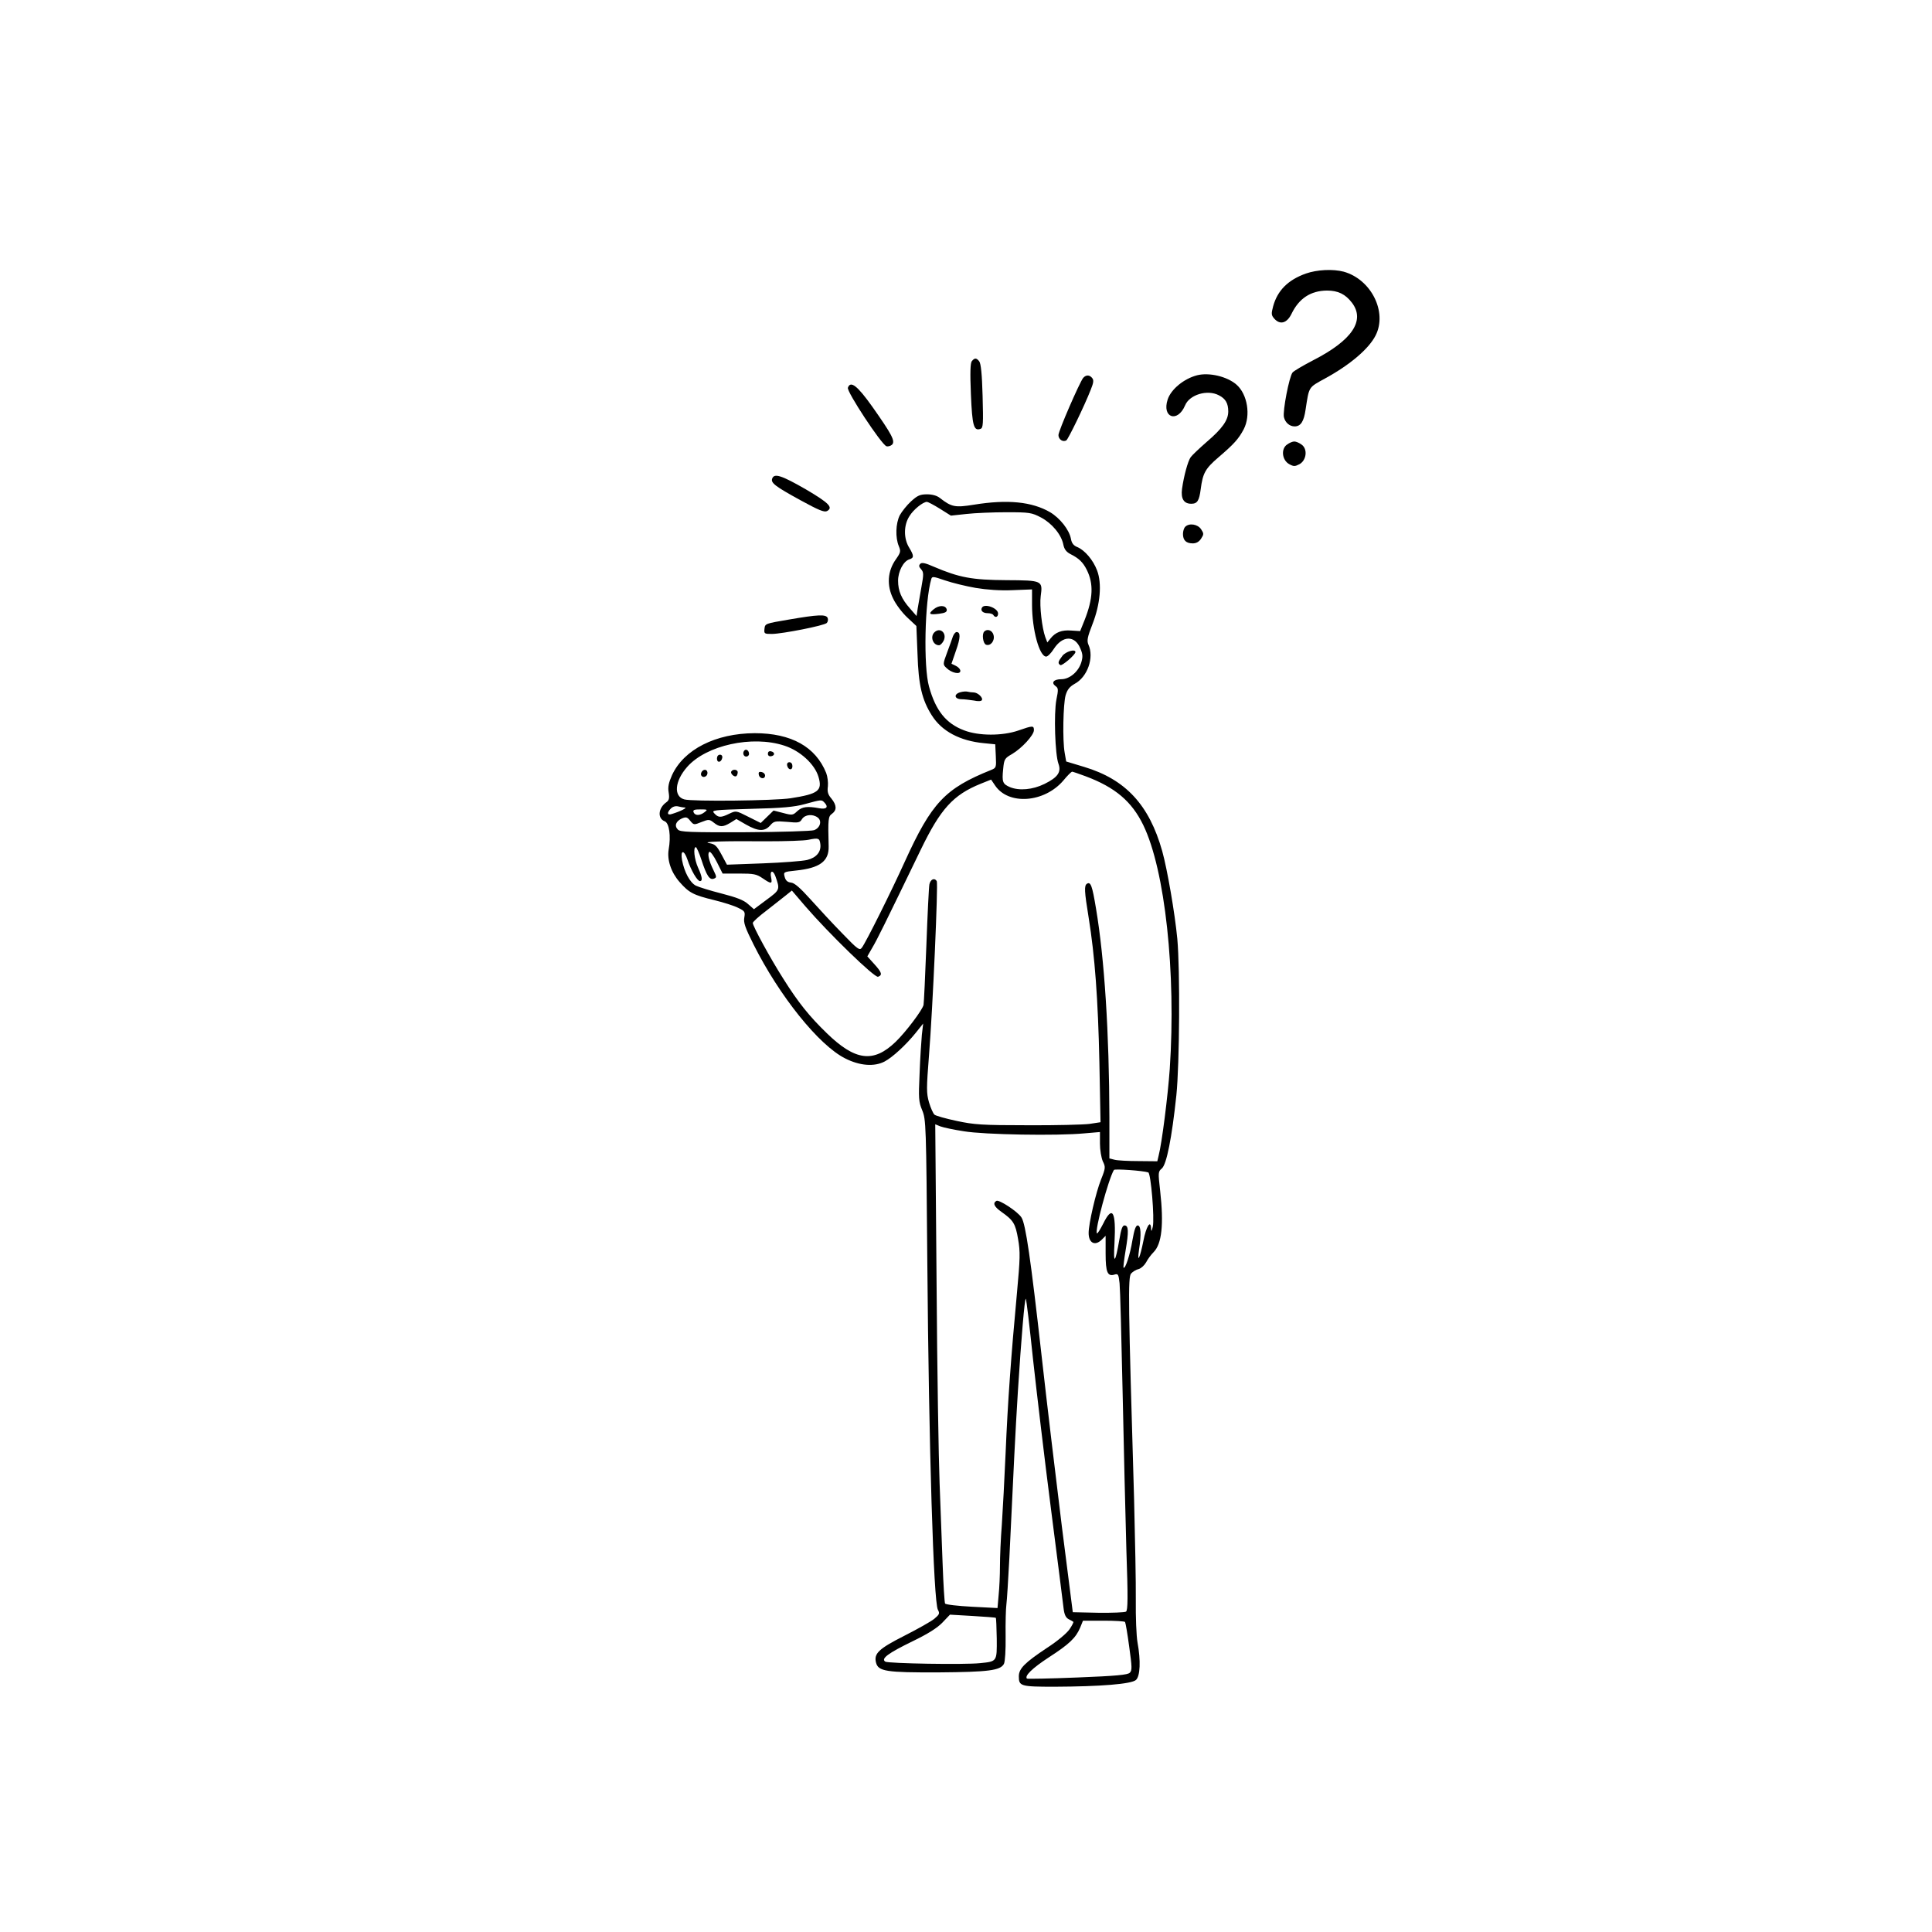
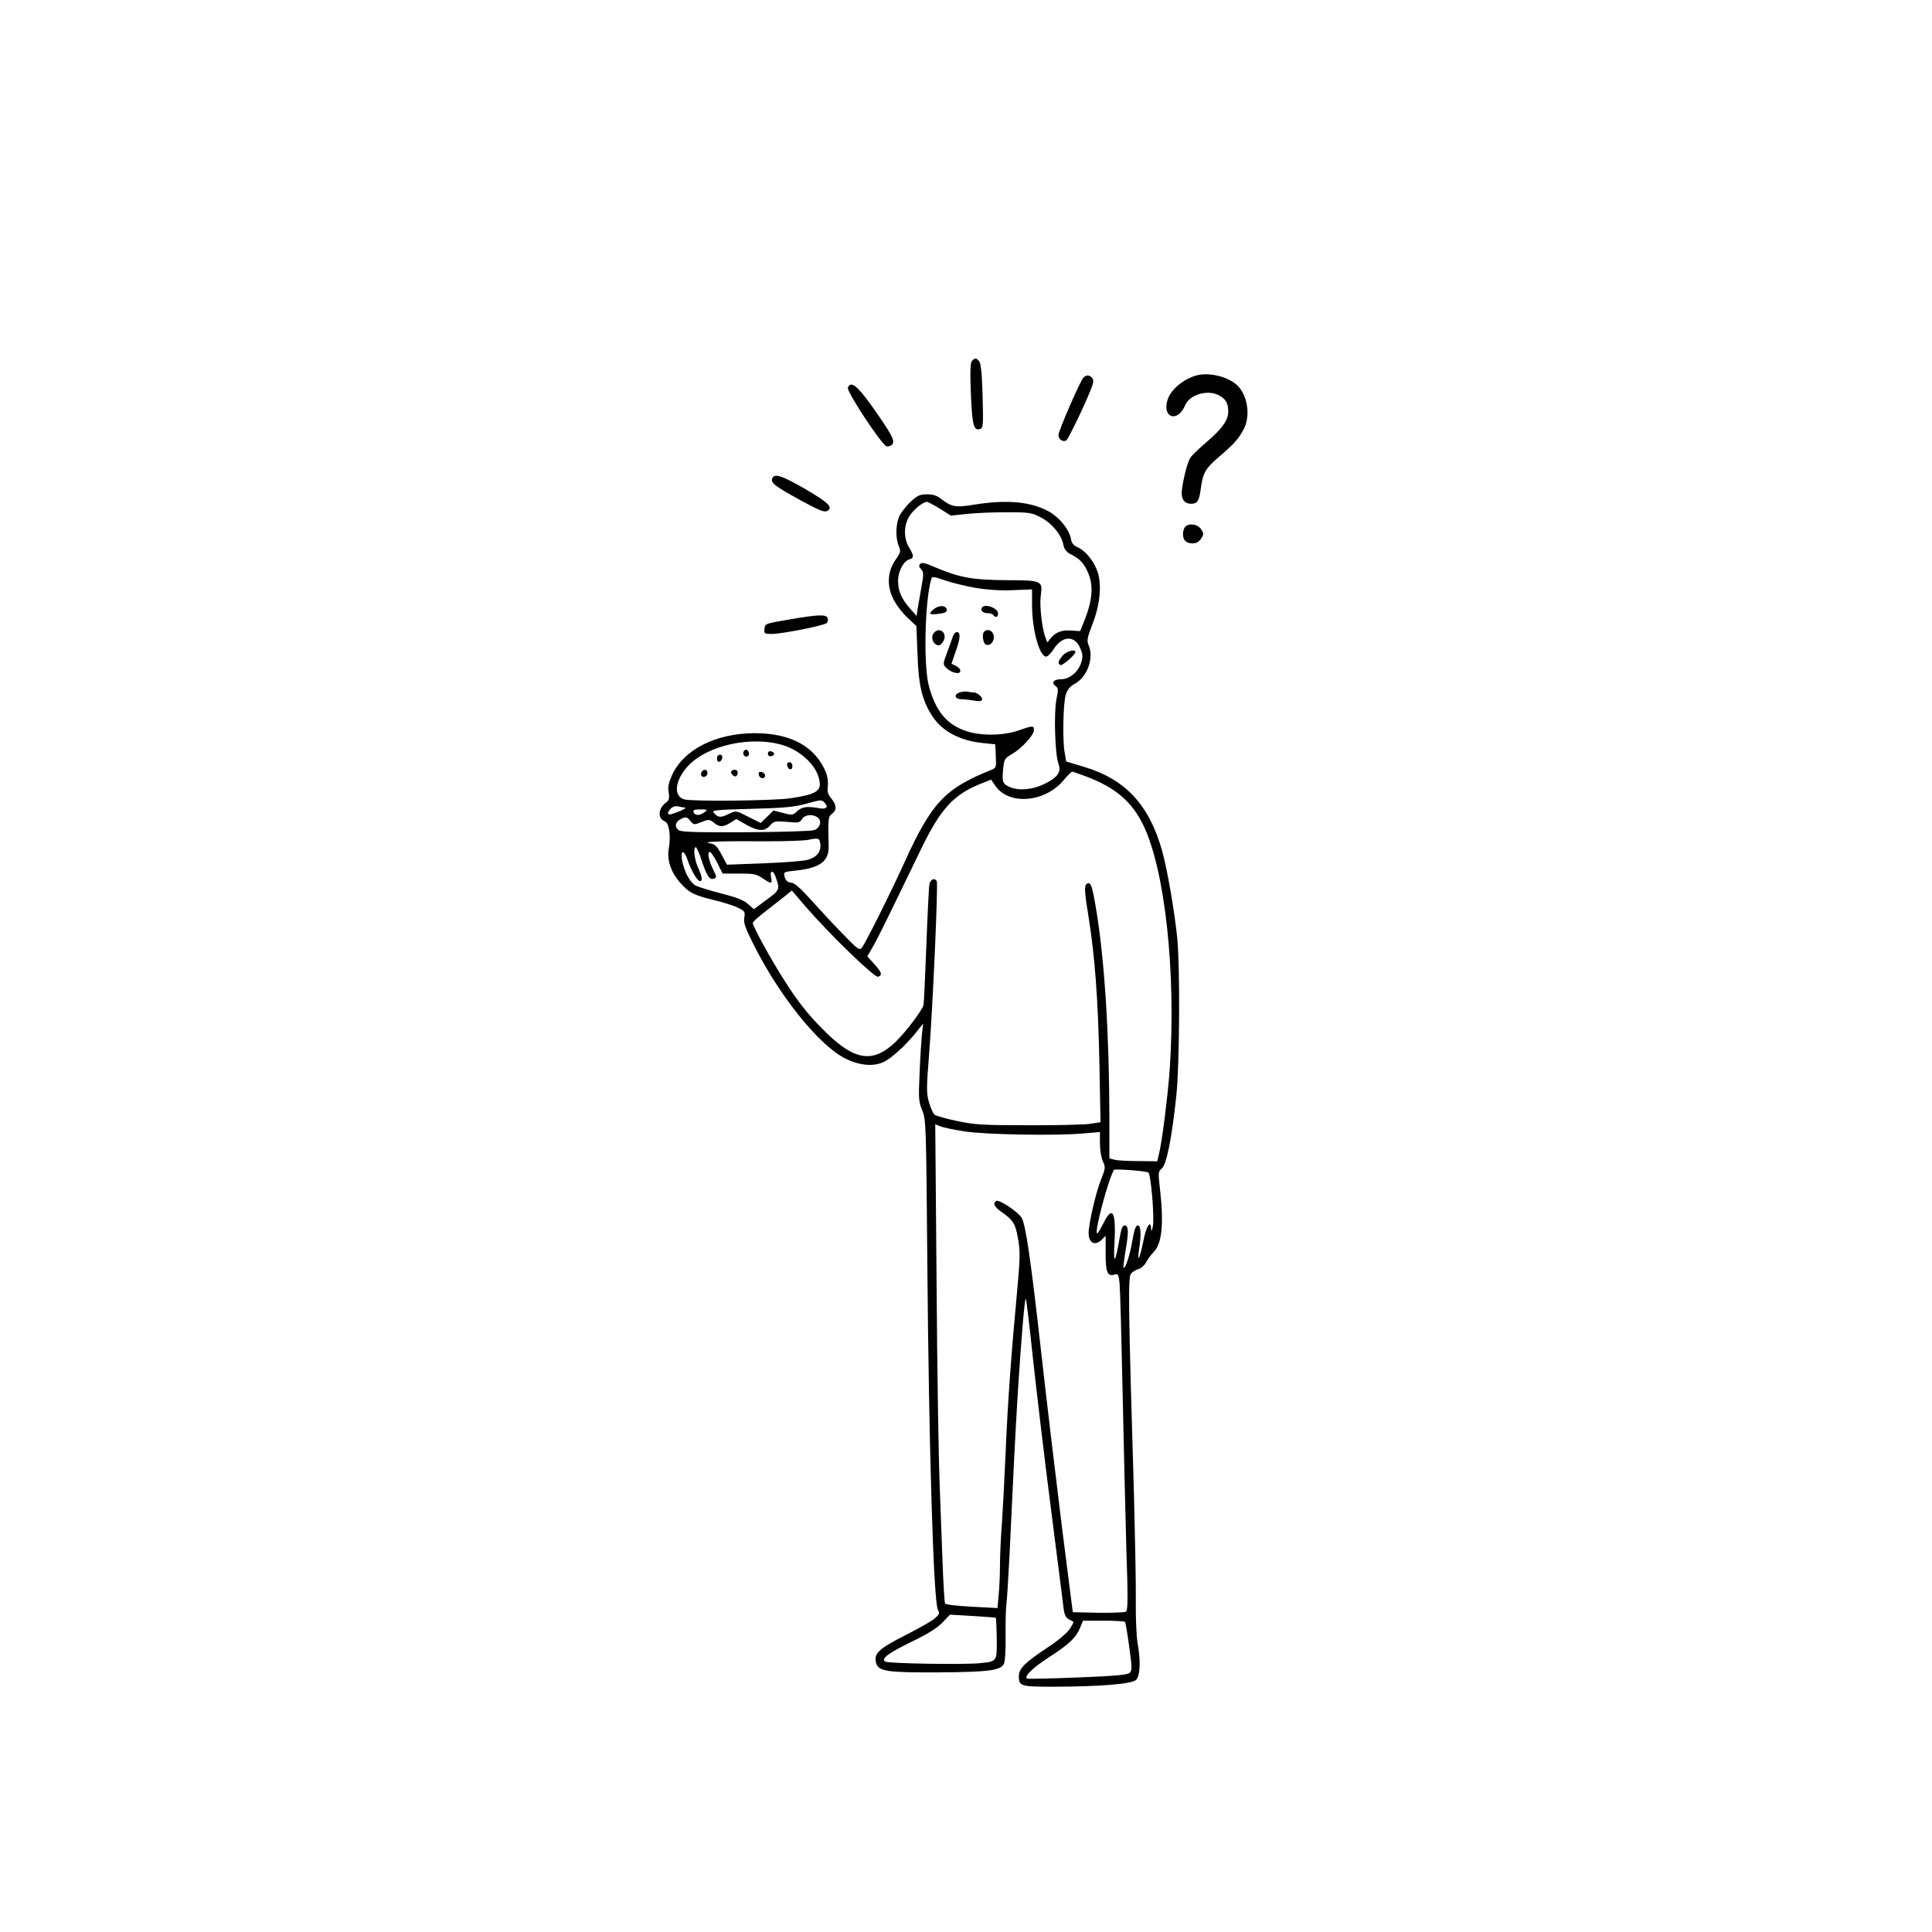
- <svg xmlns="http://www.w3.org/2000/svg" version="1.0" width="1024pt" height="1024pt" viewBox="0 0 1024 1024" preserveAspectRatio="xMidYMid meet">
-   <g transform="translate(0,1024) scale(0.1,-0.1)" fill="#000000" stroke="none">
-     <path d="M6921 8790 c-95 -34 -150 -90 -173 -173 -11 -41 -10 -48 7 -67 30 -33 66 -23 90 26 40 83 102 123 188 124 59 0 98 -19 133 -65 71 -94 0 -199 -205 -304 -54 -28 -103 -57 -110 -65 -18 -22 -53 -204 -46 -237 7 -29 30 -49 57 -49 32 0 49 26 58 90 19 123 14 115 103 164 132 72 232 157 268 228 63 124 -23 297 -169 338 -57 15 -141 11 -201 -10z" />
-     <path d="M5151 8326 c-8 -10 -10 -59 -5 -176 7 -167 15 -196 51 -183 14 5 15 26 11 174 -3 115 -9 173 -18 184 -15 19 -24 19 -39 1z" />
-     <path d="M6345 8251 c-70 -18 -138 -74 -156 -128 -32 -97 52 -126 92 -32 23 57 118 86 179 54 36 -18 50 -43 50 -86 0 -46 -32 -91 -114 -161 -39 -34 -77 -70 -85 -81 -15 -21 -36 -98 -46 -168 -7 -53 10 -79 49 -79 32 0 42 16 50 77 11 85 24 109 94 169 83 71 107 98 134 149 38 73 20 185 -38 236 -50 44 -146 66 -209 50z" />
-     <path d="M5741 8237 c-19 -24 -131 -281 -131 -303 0 -23 24 -39 42 -28 10 7 95 181 129 268 15 37 17 51 8 62 -14 18 -33 18 -48 1z" />
-     <path d="M4494 8185 c-8 -19 177 -300 204 -310 8 -3 22 1 30 8 18 19 0 53 -105 202 -79 111 -115 139 -129 100z" />
-     <path d="M6822 7884 c-34 -23 -27 -83 11 -104 24 -13 30 -13 55 0 37 21 44 81 10 104 -12 9 -29 16 -38 16 -9 0 -26 -7 -38 -16z" />
-     <path d="M4093 7704 c-9 -23 14 -41 149 -115 97 -53 126 -65 141 -58 35 19 11 43 -113 116 -127 73 -166 86 -177 57z" />
-     <path d="M4829 7583 c-22 -20 -49 -54 -60 -74 -22 -44 -24 -119 -5 -164 11 -27 10 -33 -16 -70 -44 -62 -49 -138 -14 -208 14 -30 48 -75 75 -100 l48 -45 6 -149 c5 -165 24 -243 76 -325 53 -84 149 -135 276 -147 l60 -6 3 -62 c3 -61 2 -63 -25 -74 -244 -98 -315 -173 -457 -485 -71 -157 -207 -430 -228 -457 -12 -16 -21 -10 -103 75 -50 51 -125 132 -168 180 -55 61 -85 88 -104 90 -19 2 -29 11 -34 30 -7 26 -7 27 60 34 126 13 175 49 173 128 -4 147 -2 159 18 173 26 19 25 45 -3 80 -19 22 -23 36 -19 66 2 20 -2 52 -9 70 -56 139 -185 211 -379 211 -207 -1 -375 -86 -438 -222 -18 -41 -23 -63 -18 -92 5 -31 2 -42 -12 -52 -44 -31 -48 -86 -9 -101 24 -9 34 -78 21 -150 -9 -55 13 -121 58 -172 50 -57 73 -69 184 -96 49 -12 106 -30 127 -41 35 -17 37 -21 32 -51 -5 -27 4 -53 49 -143 137 -273 346 -534 486 -604 77 -39 154 -45 209 -16 43 23 113 88 164 151 l40 50 -7 -60 c-3 -33 -9 -125 -12 -205 -6 -132 -5 -149 14 -195 20 -49 21 -72 27 -810 8 -977 33 -1794 56 -1837 11 -20 8 -25 -19 -48 -17 -14 -88 -54 -159 -90 -136 -69 -162 -94 -150 -142 12 -47 54 -53 332 -52 264 2 327 10 346 45 6 12 10 72 9 147 -1 70 1 145 4 167 3 22 10 135 16 250 23 487 31 653 45 880 18 283 36 497 42 491 3 -2 20 -145 38 -318 19 -172 61 -529 95 -793 34 -264 64 -502 67 -528 4 -35 12 -51 27 -59 12 -6 23 -12 25 -14 2 -2 -7 -20 -20 -39 -14 -21 -65 -64 -121 -100 -117 -78 -148 -109 -148 -150 0 -52 9 -55 189 -55 243 1 408 14 432 36 22 20 26 101 8 199 -6 33 -10 134 -9 225 1 91 -4 329 -9 530 -31 1048 -33 1181 -16 1200 9 10 27 21 41 24 13 4 30 20 39 36 8 16 26 40 39 53 44 44 55 147 35 326 -11 97 -11 101 9 118 25 21 53 161 77 388 17 165 20 664 5 829 -13 136 -53 368 -80 465 -69 245 -194 380 -413 446 l-96 29 -8 46 c-12 66 -8 259 5 305 9 30 21 45 47 60 69 36 105 140 74 208 -9 21 -6 39 21 108 42 107 51 216 25 285 -21 56 -65 107 -104 124 -21 8 -31 21 -35 45 -9 47 -58 109 -110 140 -96 56 -226 69 -404 40 -100 -16 -118 -13 -181 36 -15 12 -40 19 -67 19 -37 0 -51 -6 -85 -37z m152 -39 l59 -37 83 9 c45 5 141 9 212 9 123 0 133 -2 183 -28 58 -31 108 -91 118 -144 5 -24 15 -38 38 -50 44 -22 66 -43 86 -83 37 -74 34 -152 -12 -268 l-23 -57 -47 3 c-50 4 -84 -9 -110 -42 l-17 -21 -11 29 c-17 47 -31 165 -24 216 11 83 10 84 -182 85 -183 1 -250 14 -384 71 -45 20 -64 24 -72 16 -9 -9 -8 -16 4 -29 14 -16 14 -27 2 -93 -7 -41 -16 -93 -20 -115 l-6 -40 -35 40 c-45 51 -63 93 -63 147 0 49 28 103 59 113 26 8 26 19 0 62 -30 48 -30 119 1 167 21 35 72 76 93 76 5 0 36 -16 68 -36z m190 -420 c60 -10 130 -15 197 -12 l102 4 0 -81 c0 -132 39 -275 75 -275 8 0 26 18 40 40 46 72 112 74 141 3 13 -30 14 -44 5 -74 -15 -49 -62 -89 -106 -89 -40 0 -55 -18 -31 -36 16 -11 16 -19 5 -73 -14 -73 -7 -290 11 -339 16 -44 -3 -72 -74 -107 -63 -31 -134 -37 -183 -17 -39 17 -43 27 -36 96 5 53 8 57 48 80 52 31 115 100 115 126 0 25 -6 25 -83 -2 -84 -29 -210 -29 -287 1 -96 36 -151 105 -186 232 -30 106 -23 452 12 570 4 15 11 14 72 -7 38 -13 111 -31 163 -40z m-1014 -836 c84 -27 161 -98 181 -165 22 -74 0 -91 -148 -114 -85 -13 -520 -18 -563 -6 -58 16 -51 97 15 172 101 115 345 169 515 113z m1596 -162 c158 -59 246 -134 307 -260 115 -238 174 -781 140 -1291 -10 -143 -42 -396 -59 -460 l-7 -30 -100 1 c-54 0 -111 3 -126 7 l-28 7 0 218 c-1 448 -26 840 -71 1107 -20 121 -28 143 -48 131 -15 -10 -14 -38 9 -179 33 -204 50 -435 57 -769 l6 -316 -59 -9 c-32 -4 -180 -8 -329 -7 -240 0 -282 3 -375 23 -57 12 -110 27 -117 33 -7 6 -20 35 -29 65 -14 50 -14 72 0 251 20 251 49 908 41 922 -12 19 -33 10 -39 -17 -3 -16 -10 -161 -16 -323 -6 -162 -13 -304 -15 -316 -5 -26 -94 -144 -148 -196 -117 -113 -214 -101 -365 46 -91 88 -151 162 -230 288 -69 108 -162 279 -162 296 0 6 33 36 73 66 39 31 86 67 103 81 l31 25 71 -83 c126 -146 368 -381 386 -374 24 9 20 23 -20 67 l-37 41 27 47 c26 44 61 115 256 518 105 217 172 291 318 350 l55 22 21 -31 c71 -106 261 -92 362 26 21 26 42 46 46 47 4 0 36 -11 71 -24z m-1385 -138 c25 -25 14 -39 -25 -32 -64 12 -92 8 -117 -15 -23 -22 -27 -23 -75 -10 l-51 13 -34 -33 -34 -33 -66 33 c-65 33 -65 33 -101 16 -45 -22 -58 -21 -79 2 -16 17 -10 18 196 24 165 4 229 10 283 25 88 24 89 24 103 10z m-738 -28 c15 -1 -25 -21 -68 -34 -26 -9 -29 6 -6 29 10 10 25 14 38 11 12 -3 28 -6 36 -6z m104 -25 c-25 -19 -50 -19 -58 0 -4 12 3 15 36 15 39 0 40 -1 22 -15z m600 -28 c24 -18 13 -55 -19 -67 -13 -5 -177 -10 -365 -11 -296 -1 -344 1 -357 14 -20 20 -11 44 21 59 22 9 28 8 44 -12 19 -23 20 -23 60 -7 38 15 42 15 65 -3 31 -25 48 -25 88 -1 l32 20 52 -30 c64 -36 98 -37 127 -4 20 23 26 24 89 19 61 -6 68 -5 80 15 16 24 56 28 83 8z m14 -141 c5 -41 -21 -72 -70 -84 -25 -6 -130 -14 -235 -18 l-190 -7 -29 54 c-25 46 -34 55 -64 60 -46 8 66 12 305 10 99 0 198 3 220 8 53 11 59 9 63 -23z m-630 -84 c27 -83 43 -108 66 -99 15 6 15 9 -2 44 -25 50 -34 90 -22 98 5 3 23 -21 40 -55 l30 -60 88 0 c77 0 92 -3 124 -25 47 -32 52 -31 45 5 -8 35 9 41 22 8 26 -73 26 -74 -46 -127 l-67 -50 -32 28 c-22 20 -61 35 -139 55 -59 15 -121 34 -137 42 -31 16 -61 72 -73 135 -10 56 11 56 29 2 19 -57 52 -113 66 -113 15 0 12 23 -10 71 -20 44 -27 109 -12 109 4 0 18 -31 30 -68z m1391 -1438 c106 -18 494 -25 639 -11 l82 7 0 -61 c0 -34 7 -75 15 -94 15 -30 15 -36 -9 -96 -28 -70 -66 -235 -66 -284 0 -54 34 -71 70 -35 l20 20 0 -94 c0 -100 10 -124 49 -111 17 5 20 0 25 -47 3 -29 10 -287 16 -573 6 -286 15 -664 20 -839 9 -257 8 -321 -2 -328 -7 -4 -73 -7 -147 -6 l-135 3 -58 455 c-31 250 -80 660 -108 910 -57 508 -84 694 -106 727 -19 31 -120 97 -133 88 -21 -12 -11 -32 28 -59 62 -44 73 -61 87 -143 12 -68 11 -102 -6 -287 -31 -332 -49 -581 -60 -846 -6 -135 -15 -306 -20 -380 -6 -74 -10 -173 -10 -220 0 -47 -3 -116 -7 -154 l-6 -69 -136 7 c-74 4 -138 11 -142 17 -3 6 -9 101 -13 212 -4 111 -11 303 -16 427 -5 124 -13 602 -16 1063 l-7 838 27 -11 c16 -6 72 -18 125 -26z m977 -218 c14 -5 34 -245 24 -288 -6 -25 -8 -28 -9 -10 -2 50 -26 12 -41 -66 -18 -90 -34 -124 -23 -46 13 82 10 129 -7 129 -10 0 -18 -22 -28 -79 -12 -75 -38 -154 -47 -145 -2 3 3 44 11 92 17 100 16 132 -6 132 -11 0 -18 -20 -27 -74 -22 -129 -33 -137 -26 -20 9 169 -11 203 -60 103 -16 -31 -30 -54 -33 -51 -13 13 61 288 90 336 4 7 156 -4 182 -13z m-808 -2361 c2 -2 4 -51 5 -110 1 -122 2 -121 -88 -130 -83 -9 -487 -2 -503 8 -24 16 16 45 143 107 83 40 132 71 160 100 l40 42 120 -7 c66 -4 122 -8 123 -10z m685 -22 c3 -5 13 -63 22 -131 15 -108 16 -125 3 -138 -11 -11 -71 -17 -277 -25 -145 -6 -265 -8 -268 -6 -14 14 28 55 115 112 110 71 144 104 167 158 l15 37 110 0 c60 0 111 -3 113 -7z" />
-     <path d="M4949 7011 c-31 -25 -24 -31 29 -24 32 4 42 10 40 22 -5 24 -41 25 -69 2z" />
-     <path d="M5205 7020 c-10 -16 4 -30 30 -30 13 0 27 -4 30 -10 10 -16 25 -11 25 8 0 29 -71 55 -85 32z" />
-     <path d="M4952 6888 c-23 -23 -7 -68 25 -68 7 0 18 11 25 25 18 40 -20 73 -50 43z" />
-     <path d="M5217 6893 c-14 -13 -7 -64 9 -70 24 -9 48 21 40 51 -6 25 -33 35 -49 19z" />
-     <path d="M5051 6868 c-4 -13 -18 -51 -31 -86 -23 -62 -23 -64 -4 -82 27 -27 74 -37 74 -16 0 9 -11 21 -24 27 l-23 11 24 70 c24 68 25 98 3 98 -6 0 -14 -10 -19 -22z" />
-     <path d="M5631 6764 c-23 -30 -26 -40 -11 -49 9 -6 80 55 80 69 0 18 -51 3 -69 -20z" />
-     <path d="M5090 6571 c-36 -10 -32 -36 5 -37 17 0 47 -4 67 -7 21 -5 39 -4 42 2 8 13 -22 41 -44 41 -10 0 -24 2 -32 4 -7 2 -24 1 -38 -3z" />
-     <path d="M3946 6263 c-12 -12 -6 -33 9 -33 8 0 15 6 15 14 0 17 -14 28 -24 19z" />
-     <path d="M4070 6245 c0 -10 7 -15 18 -13 21 4 19 22 -2 26 -10 2 -16 -3 -16 -13z" />
-     <path d="M3800 6219 c0 -24 23 -21 28 4 2 10 -3 17 -12 17 -10 0 -16 -9 -16 -21z" />
-     <path d="M4172 6183 c5 -25 28 -28 28 -4 0 12 -6 21 -16 21 -9 0 -14 -7 -12 -17z" />
-     <path d="M3717 6145 c-7 -16 8 -29 23 -20 15 9 12 35 -4 35 -8 0 -16 -7 -19 -15z" />
-     <path d="M3876 6151 c-7 -11 18 -33 27 -24 4 3 7 12 7 20 0 15 -26 18 -34 4z" />
-     <path d="M4022 6133 c4 -21 33 -25 33 -3 0 8 -8 16 -18 18 -14 3 -18 -1 -15 -15z" />
-     <path d="M6282 7448 c-7 -7 -12 -24 -12 -38 0 -34 17 -50 52 -50 18 0 33 8 44 25 15 23 15 27 0 50 -18 27 -63 34 -84 13z" />
-     <path d="M4180 6956 c-123 -21 -125 -21 -128 -48 -3 -27 -1 -28 40 -28 57 1 276 44 290 58 6 6 8 18 5 26 -8 21 -50 19 -207 -8z" />
+ <svg xmlns="http://www.w3.org/2000/svg" version="1.0" id="레이어_1" x="0px" y="0px" viewBox="0 0 1024 1024" style="enable-background:new 0 0 1024 1024;" xml:space="preserve">
+   <g transform="translate(0,1024) scale(0.1,-0.1)">
+     <path d="M5151,8326c-8-10-10-59-5-176c7-167,15-196,51-183c14,5,15,26,11,174c-3,115-9,173-18,184C5175,8344,5166,8344,5151,8326z" />
+     <path d="M6345,8251c-70-18-138-74-156-128c-32-97,52-126,92-32c23,57,118,86,179,54c36-18,50-43,50-86c0-46-32-91-114-161   c-39-34-77-70-85-81c-15-21-36-98-46-168c-7-53,10-79,49-79c32,0,42,16,50,77c11,85,24,109,94,169c83,71,107,98,134,149   c38,73,20,185-38,236C6504,8245,6408,8267,6345,8251z" />
+     <path d="M5741,8237c-19-24-131-281-131-303c0-23,24-39,42-28c10,7,95,181,129,268c15,37,17,51,8,62C5775,8254,5756,8254,5741,8237z   " />
+     <path d="M4494,8185c-8-19,177-300,204-310c8-3,22,1,30,8c18,19,0,53-105,202C4544,8196,4508,8224,4494,8185z" />
+     <path d="M4093,7704c-9-23,14-41,149-115c97-53,126-65,141-58c35,19,11,43-113,116C4143,7720,4104,7733,4093,7704z" />
+     <path d="M4829,7583c-22-20-49-54-60-74c-22-44-24-119-5-164c11-27,10-33-16-70c-44-62-49-138-14-208c14-30,48-75,75-100l48-45   l6-149c5-165,24-243,76-325c53-84,149-135,276-147l60-6l3-62c3-61,2-63-25-74c-244-98-315-173-457-485c-71-157-207-430-228-457   c-12-16-21-10-103,75c-50,51-125,132-168,180c-55,61-85,88-104,90s-29,11-34,30c-7,26-7,27,60,34c126,13,175,49,173,128   c-4,147-2,159,18,173c26,19,25,45-3,80c-19,22-23,36-19,66c2,20-2,52-9,70c-56,139-185,211-379,211c-207-1-375-86-438-222   c-18-41-23-63-18-92c5-31,2-42-12-52c-44-31-48-86-9-101c24-9,34-78,21-150c-9-55,13-121,58-172c50-57,73-69,184-96   c49-12,106-30,127-41c35-17,37-21,32-51c-5-27,4-53,49-143c137-273,346-534,486-604c77-39,154-45,209-16c43,23,113,88,164,151   l40,50l-7-60c-3-33-9-125-12-205c-6-132-5-149,14-195c20-49,21-72,27-810c8-977,33-1794,56-1837c11-20,8-25-19-48   c-17-14-88-54-159-90c-136-69-162-94-150-142c12-47,54-53,332-52c264,2,327,10,346,45c6,12,10,72,9,147c-1,70,1,145,4,167   s10,135,16,250c23,487,31,653,45,880c18,283,36,497,42,491c3-2,20-145,38-318c19-172,61-529,95-793s64-502,67-528c4-35,12-51,27-59   c12-6,23-12,25-14s-7-20-20-39c-14-21-65-64-121-100c-117-78-148-109-148-150c0-52,9-55,189-55c243,1,408,14,432,36   c22,20,26,101,8,199c-6,33-10,134-9,225s-4,329-9,530c-31,1048-33,1181-16,1200c9,10,27,21,41,24c13,4,30,20,39,36   c8,16,26,40,39,53c44,44,55,147,35,326c-11,97-11,101,9,118c25,21,53,161,77,388c17,165,20,664,5,829c-13,136-53,368-80,465   c-69,245-194,380-413,446l-96,29l-8,46c-12,66-8,259,5,305c9,30,21,45,47,60c69,36,105,140,74,208c-9,21-6,39,21,108   c42,107,51,216,25,285c-21,56-65,107-104,124c-21,8-31,21-35,45c-9,47-58,109-110,140c-96,56-226,69-404,40c-100-16-118-13-181,36   c-15,12-40,19-67,19C4877,7620,4863,7614,4829,7583z M4981,7544l59-37l83,9c45,5,141,9,212,9c123,0,133-2,183-28   c58-31,108-91,118-144c5-24,15-38,38-50c44-22,66-43,86-83c37-74,34-152-12-268l-23-57l-47,3c-50,4-84-9-110-42l-17-21l-11,29   c-17,47-31,165-24,216c11,83,10,84-182,85c-183,1-250,14-384,71c-45,20-64,24-72,16c-9-9-8-16,4-29c14-16,14-27,2-93   c-7-41-16-93-20-115l-6-40l-35,40c-45,51-63,93-63,147c0,49,28,103,59,113c26,8,26,19,0,62c-30,48-30,119,1,167c21,35,72,76,93,76   C4918,7580,4949,7564,4981,7544z M5171,7124c60-10,130-15,197-12l102,4v-81c0-132,39-275,75-275c8,0,26,18,40,40   c46,72,112,74,141,3c13-30,14-44,5-74c-15-49-62-89-106-89c-40,0-55-18-31-36c16-11,16-19,5-73c-14-73-7-290,11-339   c16-44-3-72-74-107c-63-31-134-37-183-17c-39,17-43,27-36,96c5,53,8,57,48,80c52,31,115,100,115,126c0,25-6,25-83-2   c-84-29-210-29-287,1c-96,36-151,105-186,232c-30,106-23,452,12,570c4,15,11,14,72-7C5046,7151,5119,7133,5171,7124z M4157,6288   c84-27,161-98,181-165c22-74,0-91-148-114c-85-13-520-18-563-6c-58,16-51,97,15,172C3743,6290,3987,6344,4157,6288z M5753,6126   c158-59,246-134,307-260c115-238,174-781,140-1291c-10-143-42-396-59-460l-7-30l-100,1c-54,0-111,3-126,7l-28,7v218   c-1,448-26,840-71,1107c-20,121-28,143-48,131c-15-10-14-38,9-179c33-204,50-435,57-769l6-316l-59-9c-32-4-180-8-329-7   c-240,0-282,3-375,23c-57,12-110,27-117,33s-20,35-29,65c-14,50-14,72,0,251c20,251,49,908,41,922c-12,19-33,10-39-17   c-3-16-10-161-16-323s-13-304-15-316c-5-26-94-144-148-196c-117-113-214-101-365,46c-91,88-151,162-230,288   c-69,108-162,279-162,296c0,6,33,36,73,66c39,31,86,67,103,81l31,25l71-83c126-146,368-381,386-374c24,9,20,23-20,67l-37,41l27,47   c26,44,61,115,256,518c105,217,172,291,318,350l55,22l21-31c71-106,261-92,362,26c21,26,42,46,46,47C5686,6150,5718,6139,5753,6126   z M4368,5988c25-25,14-39-25-32c-64,12-92,8-117-15c-23-22-27-23-75-10l-51,13l-34-33l-34-33l-66,33c-65,33-65,33-101,16   c-45-22-58-21-79,2c-16,17-10,18,196,24c165,4,229,10,283,25C4353,6002,4354,6002,4368,5988z M3630,5960c15-1-25-21-68-34   c-26-9-29,6-6,29c10,10,25,14,38,11C3606,5963,3622,5960,3630,5960z M3734,5935c-25-19-50-19-58,0c-4,12,3,15,36,15   C3751,5950,3752,5949,3734,5935z M4334,5907c24-18,13-55-19-67c-13-5-177-10-365-11c-296-1-344,1-357,14c-20,20-11,44,21,59   c22,9,28,8,44-12c19-23,20-23,60-7c38,15,42,15,65-3c31-25,48-25,88-1l32,20l52-30c64-36,98-37,127-4c20,23,26,24,89,19   c61-6,68-5,80,15C4267,5923,4307,5927,4334,5907z M4348,5766c5-41-21-72-70-84c-25-6-130-14-235-18l-190-7l-29,54   c-25,46-34,55-64,60c-46,8,66,12,305,10c99,0,198,3,220,8C4338,5800,4344,5798,4348,5766z M3718,5682c27-83,43-108,66-99   c15,6,15,9-2,44c-25,50-34,90-22,98c5,3,23-21,40-55l30-60h88c77,0,92-3,124-25c47-32,52-31,45,5c-8,35,9,41,22,8   c26-73,26-74-46-127l-67-50l-32,28c-22,20-61,35-139,55c-59,15-121,34-137,42c-31,16-61,72-73,135c-10,56,11,56,29,2   c19-57,52-113,66-113c15,0,12,23-10,71c-20,44-27,109-12,109C3692,5750,3706,5719,3718,5682z M5109,4244c106-18,494-25,639-11l82,7   v-61c0-34,7-75,15-94c15-30,15-36-9-96c-28-70-66-235-66-284c0-54,34-71,70-35l20,20v-94c0-100,10-124,49-111c17,5,20,0,25-47   c3-29,10-287,16-573s15-664,20-839c9-257,8-321-2-328c-7-4-73-7-147-6l-135,3l-58,455c-31,250-80,660-108,910   c-57,508-84,694-106,727c-19,31-120,97-133,88c-21-12-11-32,28-59c62-44,73-61,87-143c12-68,11-102-6-287c-31-332-49-581-60-846   c-6-135-15-306-20-380c-6-74-10-173-10-220s-3-116-7-154l-6-69l-136,7c-74,4-138,11-142,17c-3,6-9,101-13,212s-11,303-16,427   s-13,602-16,1063l-7,838l27-11C5000,4264,5056,4252,5109,4244z M6086,4026c14-5,34-245,24-288c-6-25-8-28-9-10c-2,50-26,12-41-66   c-18-90-34-124-23-46c13,82,10,129-7,129c-10,0-18-22-28-79c-12-75-38-154-47-145c-2,3,3,44,11,92c17,100,16,132-6,132   c-11,0-18-20-27-74c-22-129-33-137-26-20c9,169-11,203-60,103c-16-31-30-54-33-51c-13,13,61,288,90,336   C5908,4046,6060,4035,6086,4026z M5278,1665c2-2,4-51,5-110c1-122,2-121-88-130c-83-9-487-2-503,8c-24,16,16,45,143,107   c83,40,132,71,160,100l40,42l120-7C5221,1671,5277,1667,5278,1665z M5963,1643c3-5,13-63,22-131c15-108,16-125,3-138   c-11-11-71-17-277-25c-145-6-265-8-268-6c-14,14,28,55,115,112c110,71,144,104,167,158l15,37h110C5910,1650,5961,1647,5963,1643z" />
+     <path d="M4949,7011c-31-25-24-31,29-24c32,4,42,10,40,22C5013,7033,4977,7034,4949,7011z" />
+     <path d="M5205,7020c-10-16,4-30,30-30c13,0,27-4,30-10c10-16,25-11,25,8C5290,7017,5219,7043,5205,7020z" />
+     <path d="M4952,6888c-23-23-7-68,25-68c7,0,18,11,25,25C5020,6885,4982,6918,4952,6888z" />
+     <path d="M5217,6893c-14-13-7-64,9-70c24-9,48,21,40,51C5260,6899,5233,6909,5217,6893z" />
+     <path d="M5051,6868c-4-13-18-51-31-86c-23-62-23-64-4-82c27-27,74-37,74-16c0,9-11,21-24,27l-23,11l24,70c24,68,25,98,3,98   C5064,6890,5056,6880,5051,6868z" />
+     <path d="M5631,6764c-23-30-26-40-11-49c9-6,80,55,80,69C5700,6802,5649,6787,5631,6764z" />
+     <path d="M5090,6571c-36-10-32-36,5-37c17,0,47-4,67-7c21-5,39-4,42,2c8,13-22,41-44,41c-10,0-24,2-32,4   C5121,6576,5104,6575,5090,6571z" />
+     <path d="M3946,6263c-12-12-6-33,9-33c8,0,15,6,15,14C3970,6261,3956,6272,3946,6263z" />
+     <path d="M4070,6245c0-10,7-15,18-13c21,4,19,22-2,26C4076,6260,4070,6255,4070,6245z" />
+     <path d="M3800,6219c0-24,23-21,28,4c2,10-3,17-12,17C3806,6240,3800,6231,3800,6219z" />
+     <path d="M4172,6183c5-25,28-28,28-4c0,12-6,21-16,21C4175,6200,4170,6193,4172,6183z" />
+     <path d="M3717,6145c-7-16,8-29,23-20s12,35-4,35C3728,6160,3720,6153,3717,6145z" />
+     <path d="M3876,6151c-7-11,18-33,27-24c4,3,7,12,7,20C3910,6162,3884,6165,3876,6151z" />
+     <path d="M4022,6133c4-21,33-25,33-3c0,8-8,16-18,18C4023,6151,4019,6147,4022,6133z" />
+     <path d="M6282,7448c-7-7-12-24-12-38c0-34,17-50,52-50c18,0,33,8,44,25c15,23,15,27,0,50C6348,7462,6303,7469,6282,7448z" />
+     <path d="M4180,6956c-123-21-125-21-128-48s-1-28,40-28c57,1,276,44,290,58c6,6,8,18,5,26C4379,6985,4337,6983,4180,6956z" />
  </g>
</svg>
